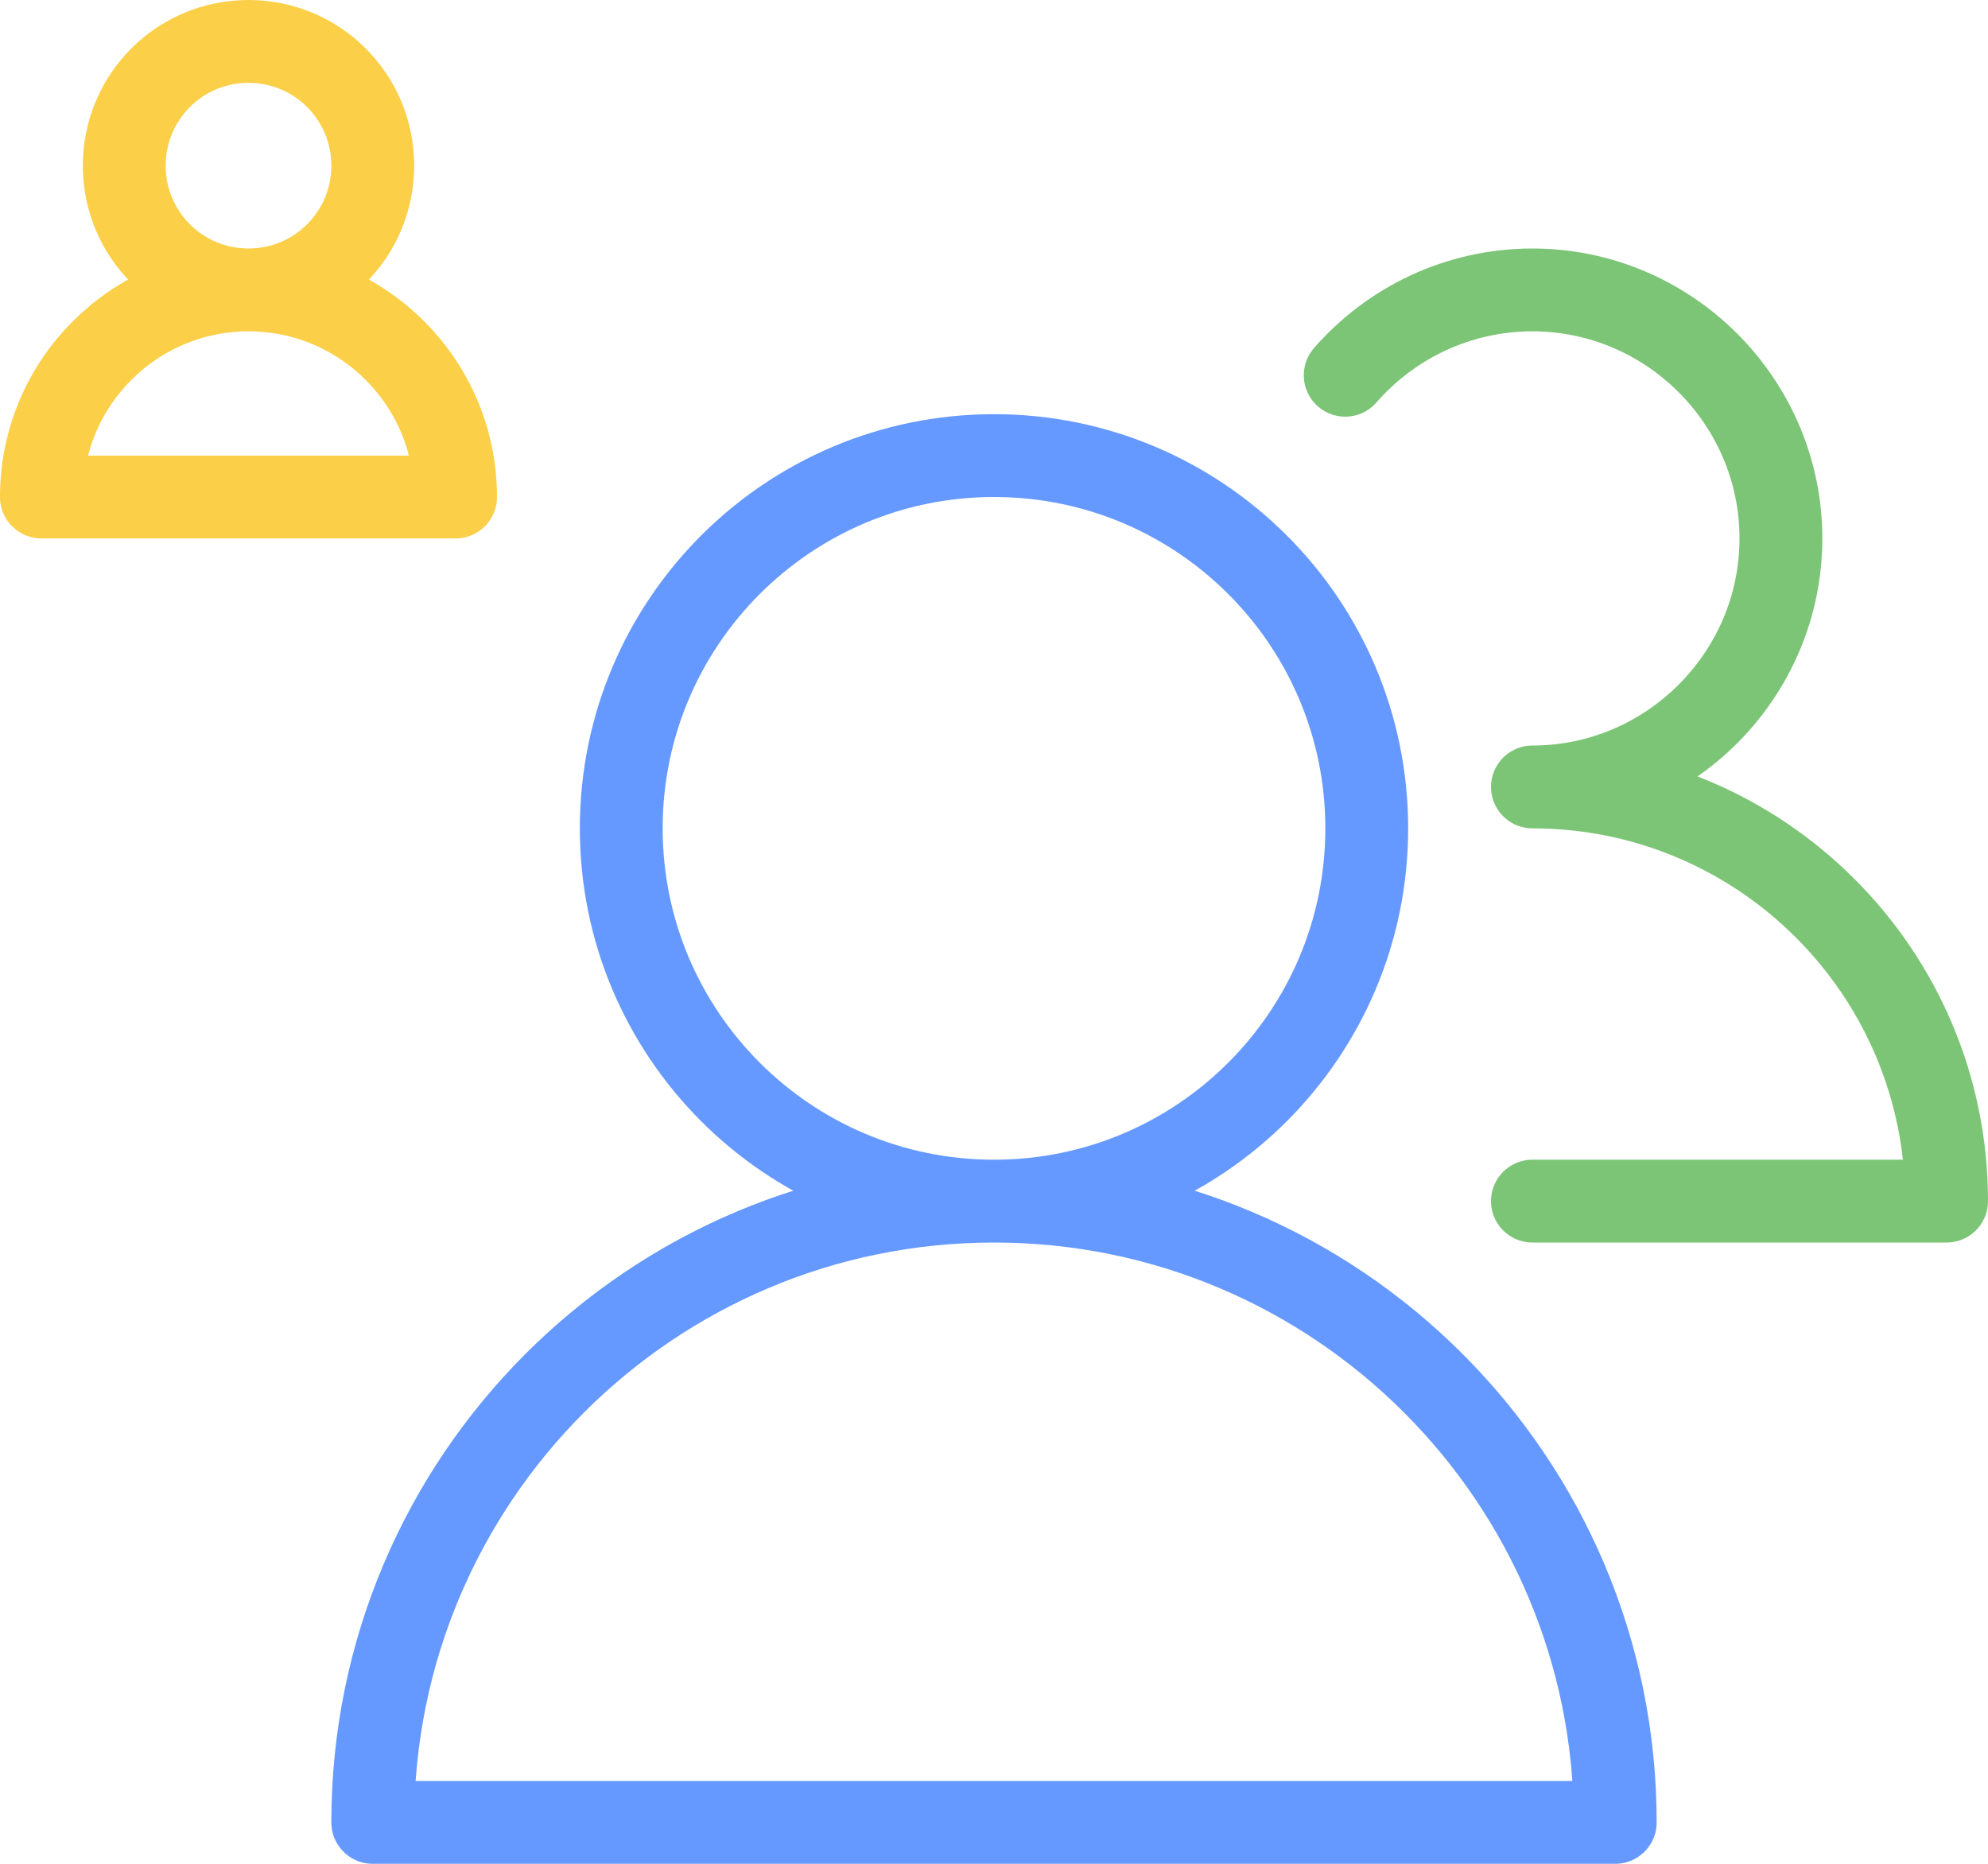
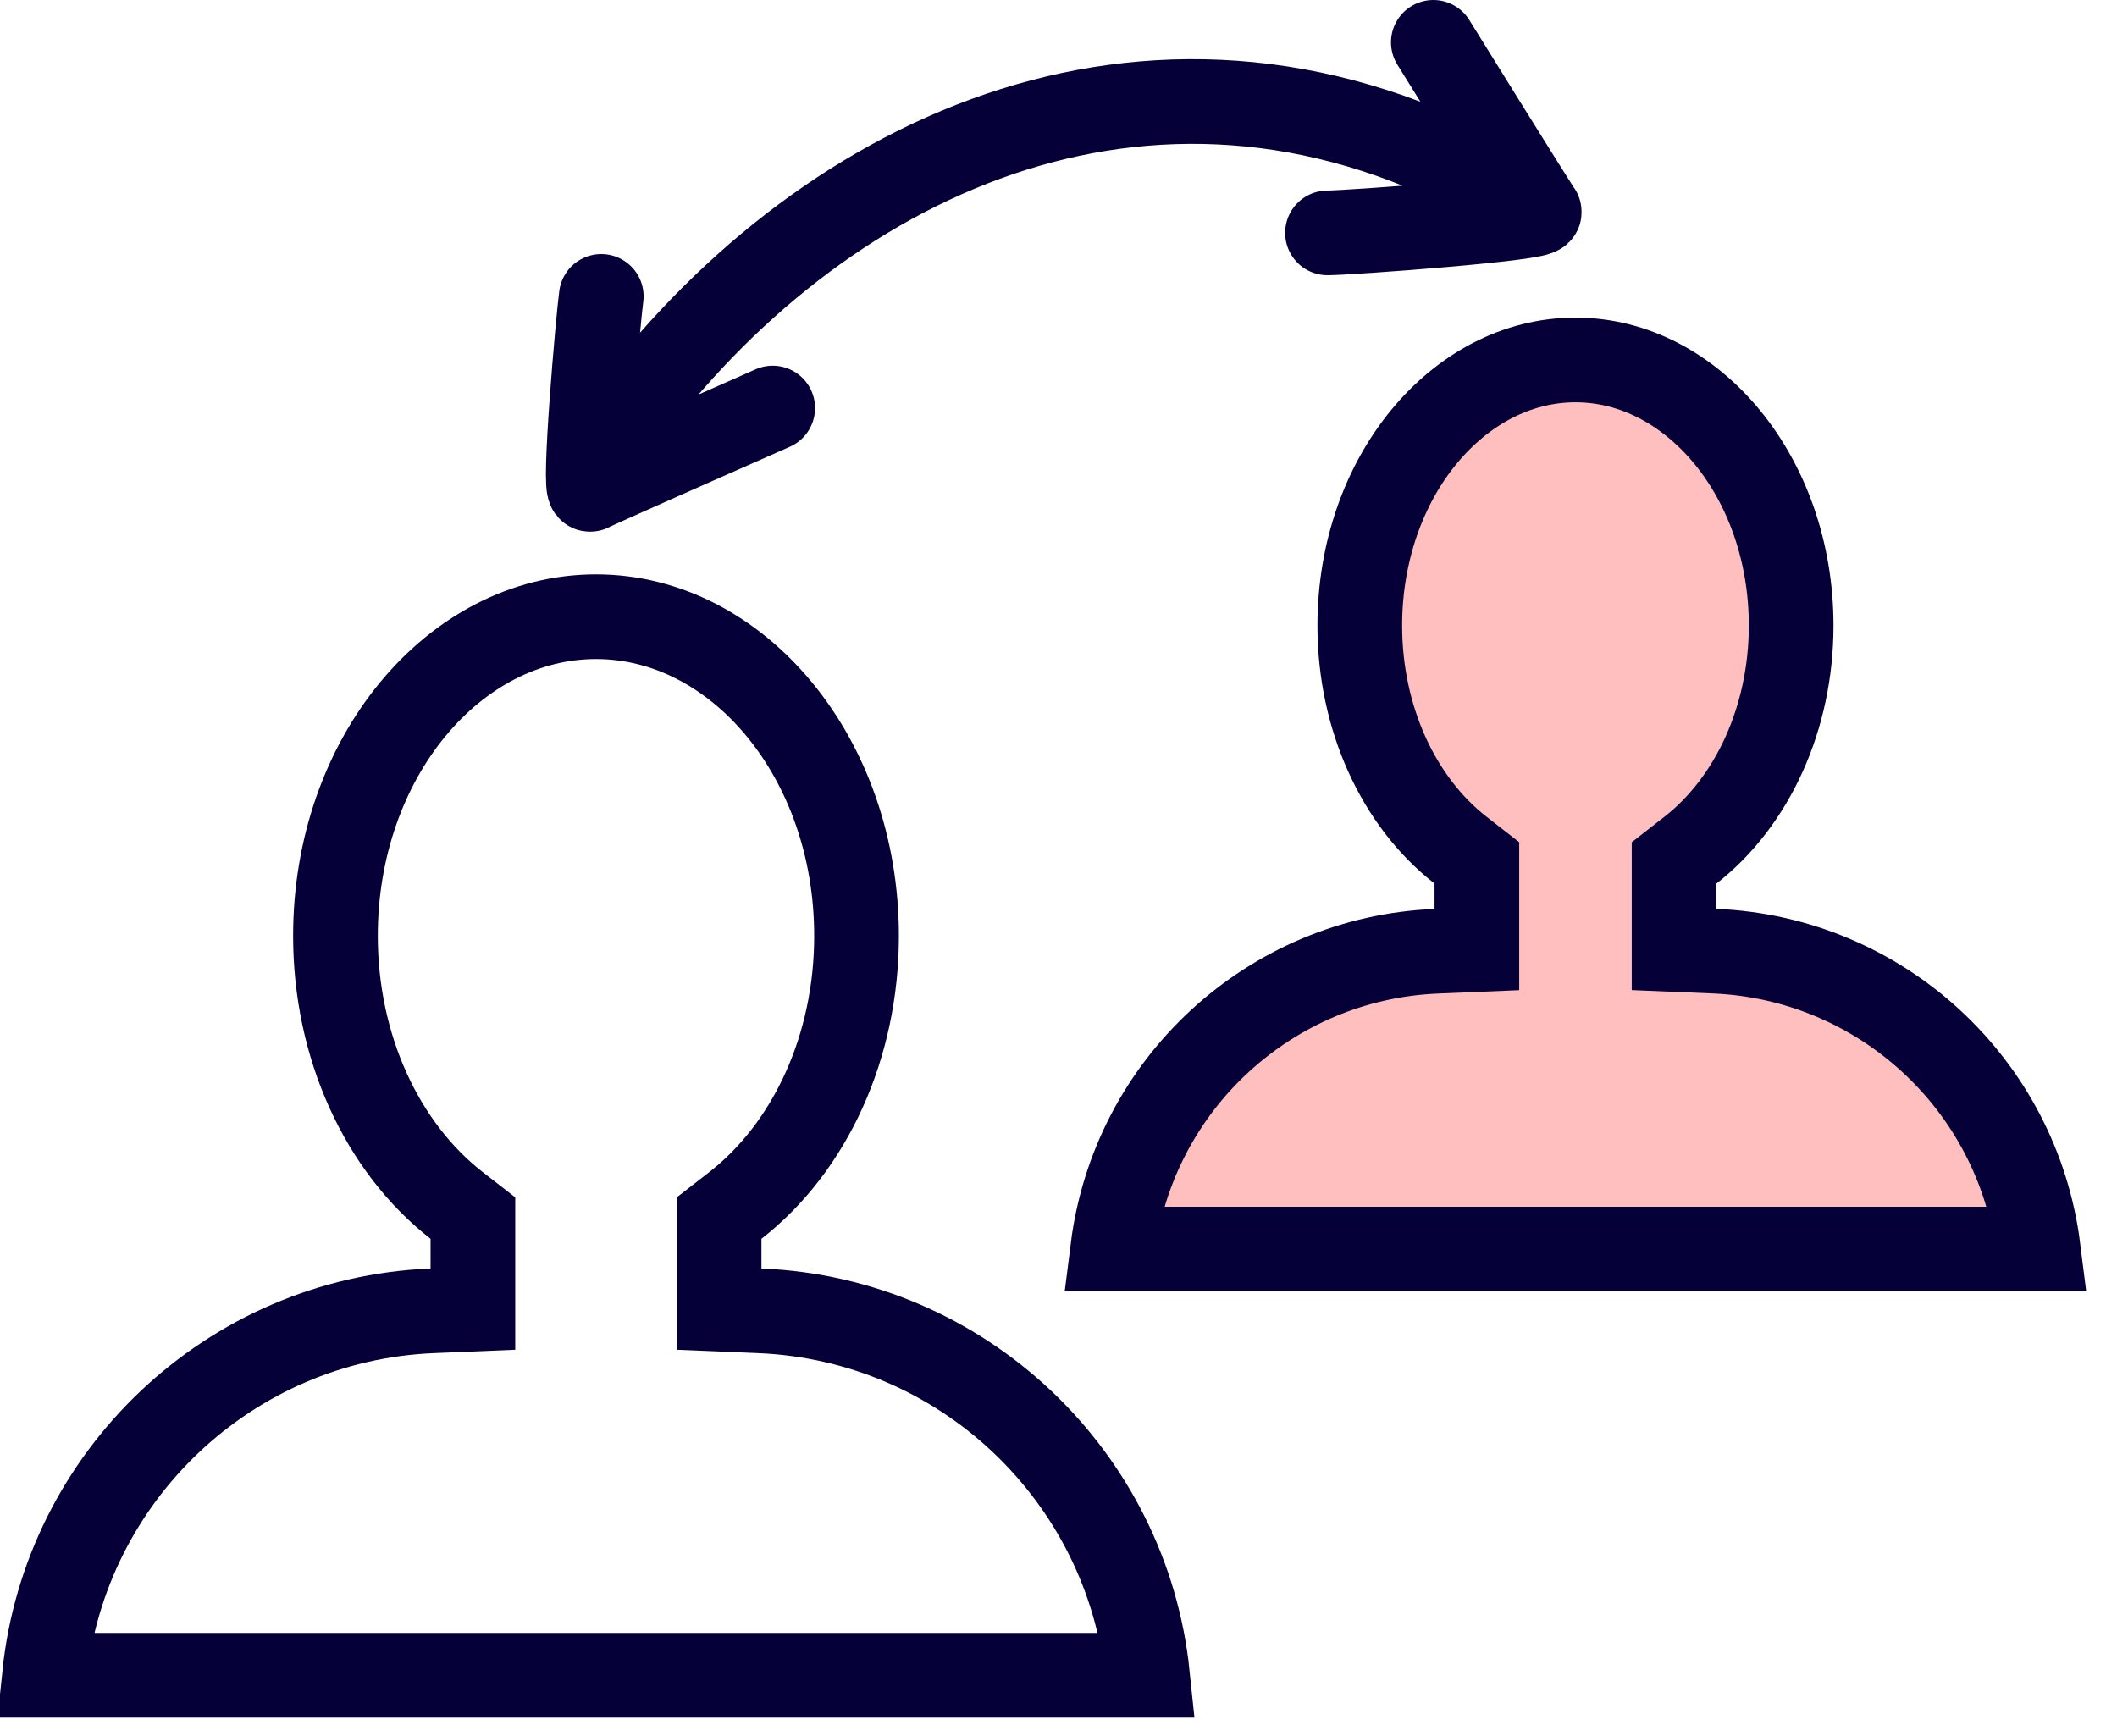
- <svg xmlns="http://www.w3.org/2000/svg" width="48" height="45" viewBox="0 0 48 45">
+ <svg xmlns="http://www.w3.org/2000/svg" width="50" height="41" viewBox="0 0 50 41">
  <g fill="none" fill-rule="evenodd">
-     <path d="M-1-2h50v50H-1z" />
-     <path stroke="#7CC576" stroke-width="2" d="M32.48 9.06C33.58 7.8 35.2 7 37 7c3.3 0 6 2.7 6 6s-2.7 6-6 6c5.52 0 10 4.48 10 10H37" stroke-linecap="round" stroke-linejoin="round" />
-     <path stroke="#FBCF47" stroke-width="2" d="M1 12c0-2.76 2.24-5 5-5s5 2.24 5 5H1zm5-5C4.34 7 3 5.66 3 4s1.34-3 3-3 3 1.34 3 3-1.34 3-3 3z" stroke-linecap="round" stroke-linejoin="round" />
-     <path stroke="#69F" stroke-width="2" d="M9 44c0-8.28 6.72-15 15-15 8.28 0 15 6.72 15 15H9zm15-15c-4.97 0-9-4.03-9-9s4.03-9 9-9 9 4.03 9 9-4.03 9-9 9z" stroke-linecap="round" stroke-linejoin="round" />
+     <path d="M0-6h50v50H0z" />
+     <path stroke="#050038" stroke-width="2" d="M1.051 39.565h26.051c-.486-4.696-4.357-8.408-9.158-8.607l-.96-.04v-2.15l.386-.3c1.76-1.372 2.86-3.746 2.86-6.364 0-4.199-2.797-7.539-6.153-7.539-3.356 0-6.154 3.34-6.154 7.539 0 2.618 1.1 4.992 2.86 6.364l.386.3v2.15l-.959.04c-4.8.199-8.672 3.91-9.159 8.607z" />
+     <path fill="#FFBFBF" stroke="#050038" stroke-width="2" d="M26.28 29.5h21.86a8.044 8.044 0 0 0-7.643-7.036l-.958-.04V20.38l.385-.3c1.462-1.141 2.38-3.12 2.38-5.305 0-3.5-2.324-6.274-5.094-6.274-2.77 0-5.094 2.773-5.094 6.274 0 2.185.917 4.164 2.38 5.304l.385.3v2.047l-.959.04A8.044 8.044 0 0 0 26.28 29.5z" />
+     <g stroke="#050038" stroke-linecap="round" stroke-linejoin="round" stroke-width="2">
+       <path d="M14.532 10.203C18.959 4.017 26.702 0 34.702 4M33.853 1s2.38 3.84 2.5 4c.12.161-4.5.5-5 .5" />
+       <path d="M18.25 9.637s-4.133 1.822-4.309 1.919c-.176.096.19-4.06.26-4.556" />
+     </g>
  </g>
</svg>
